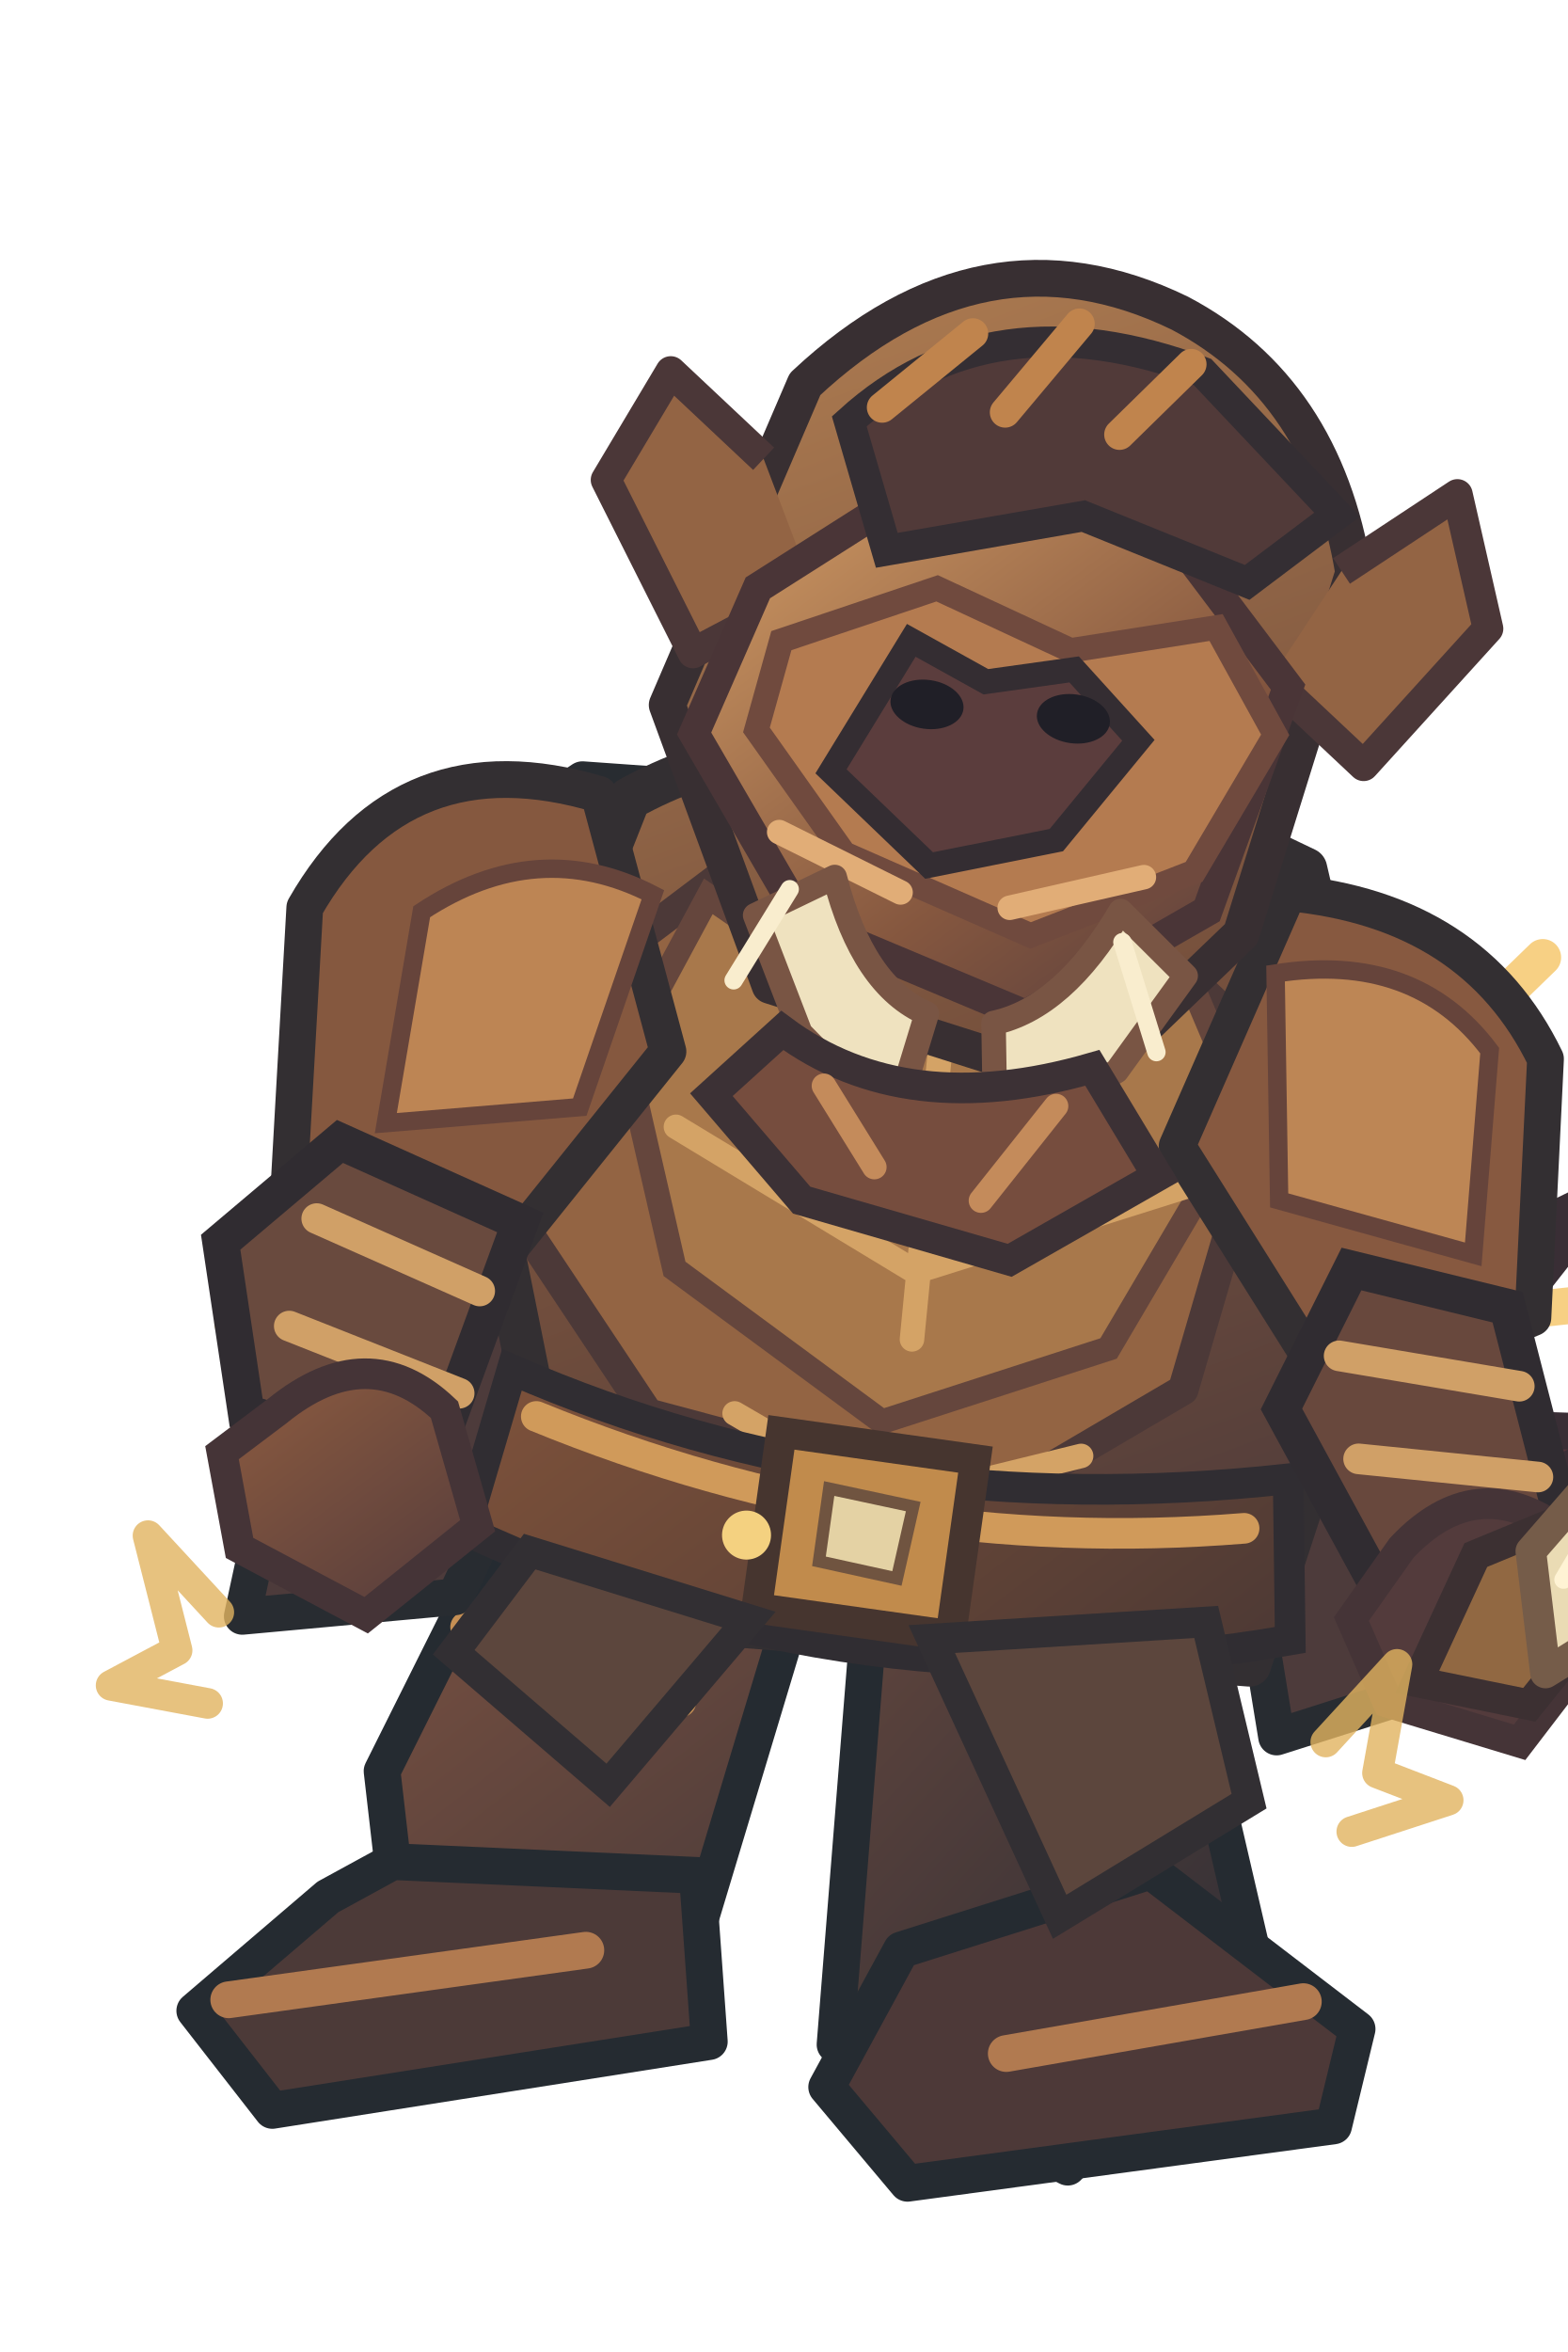
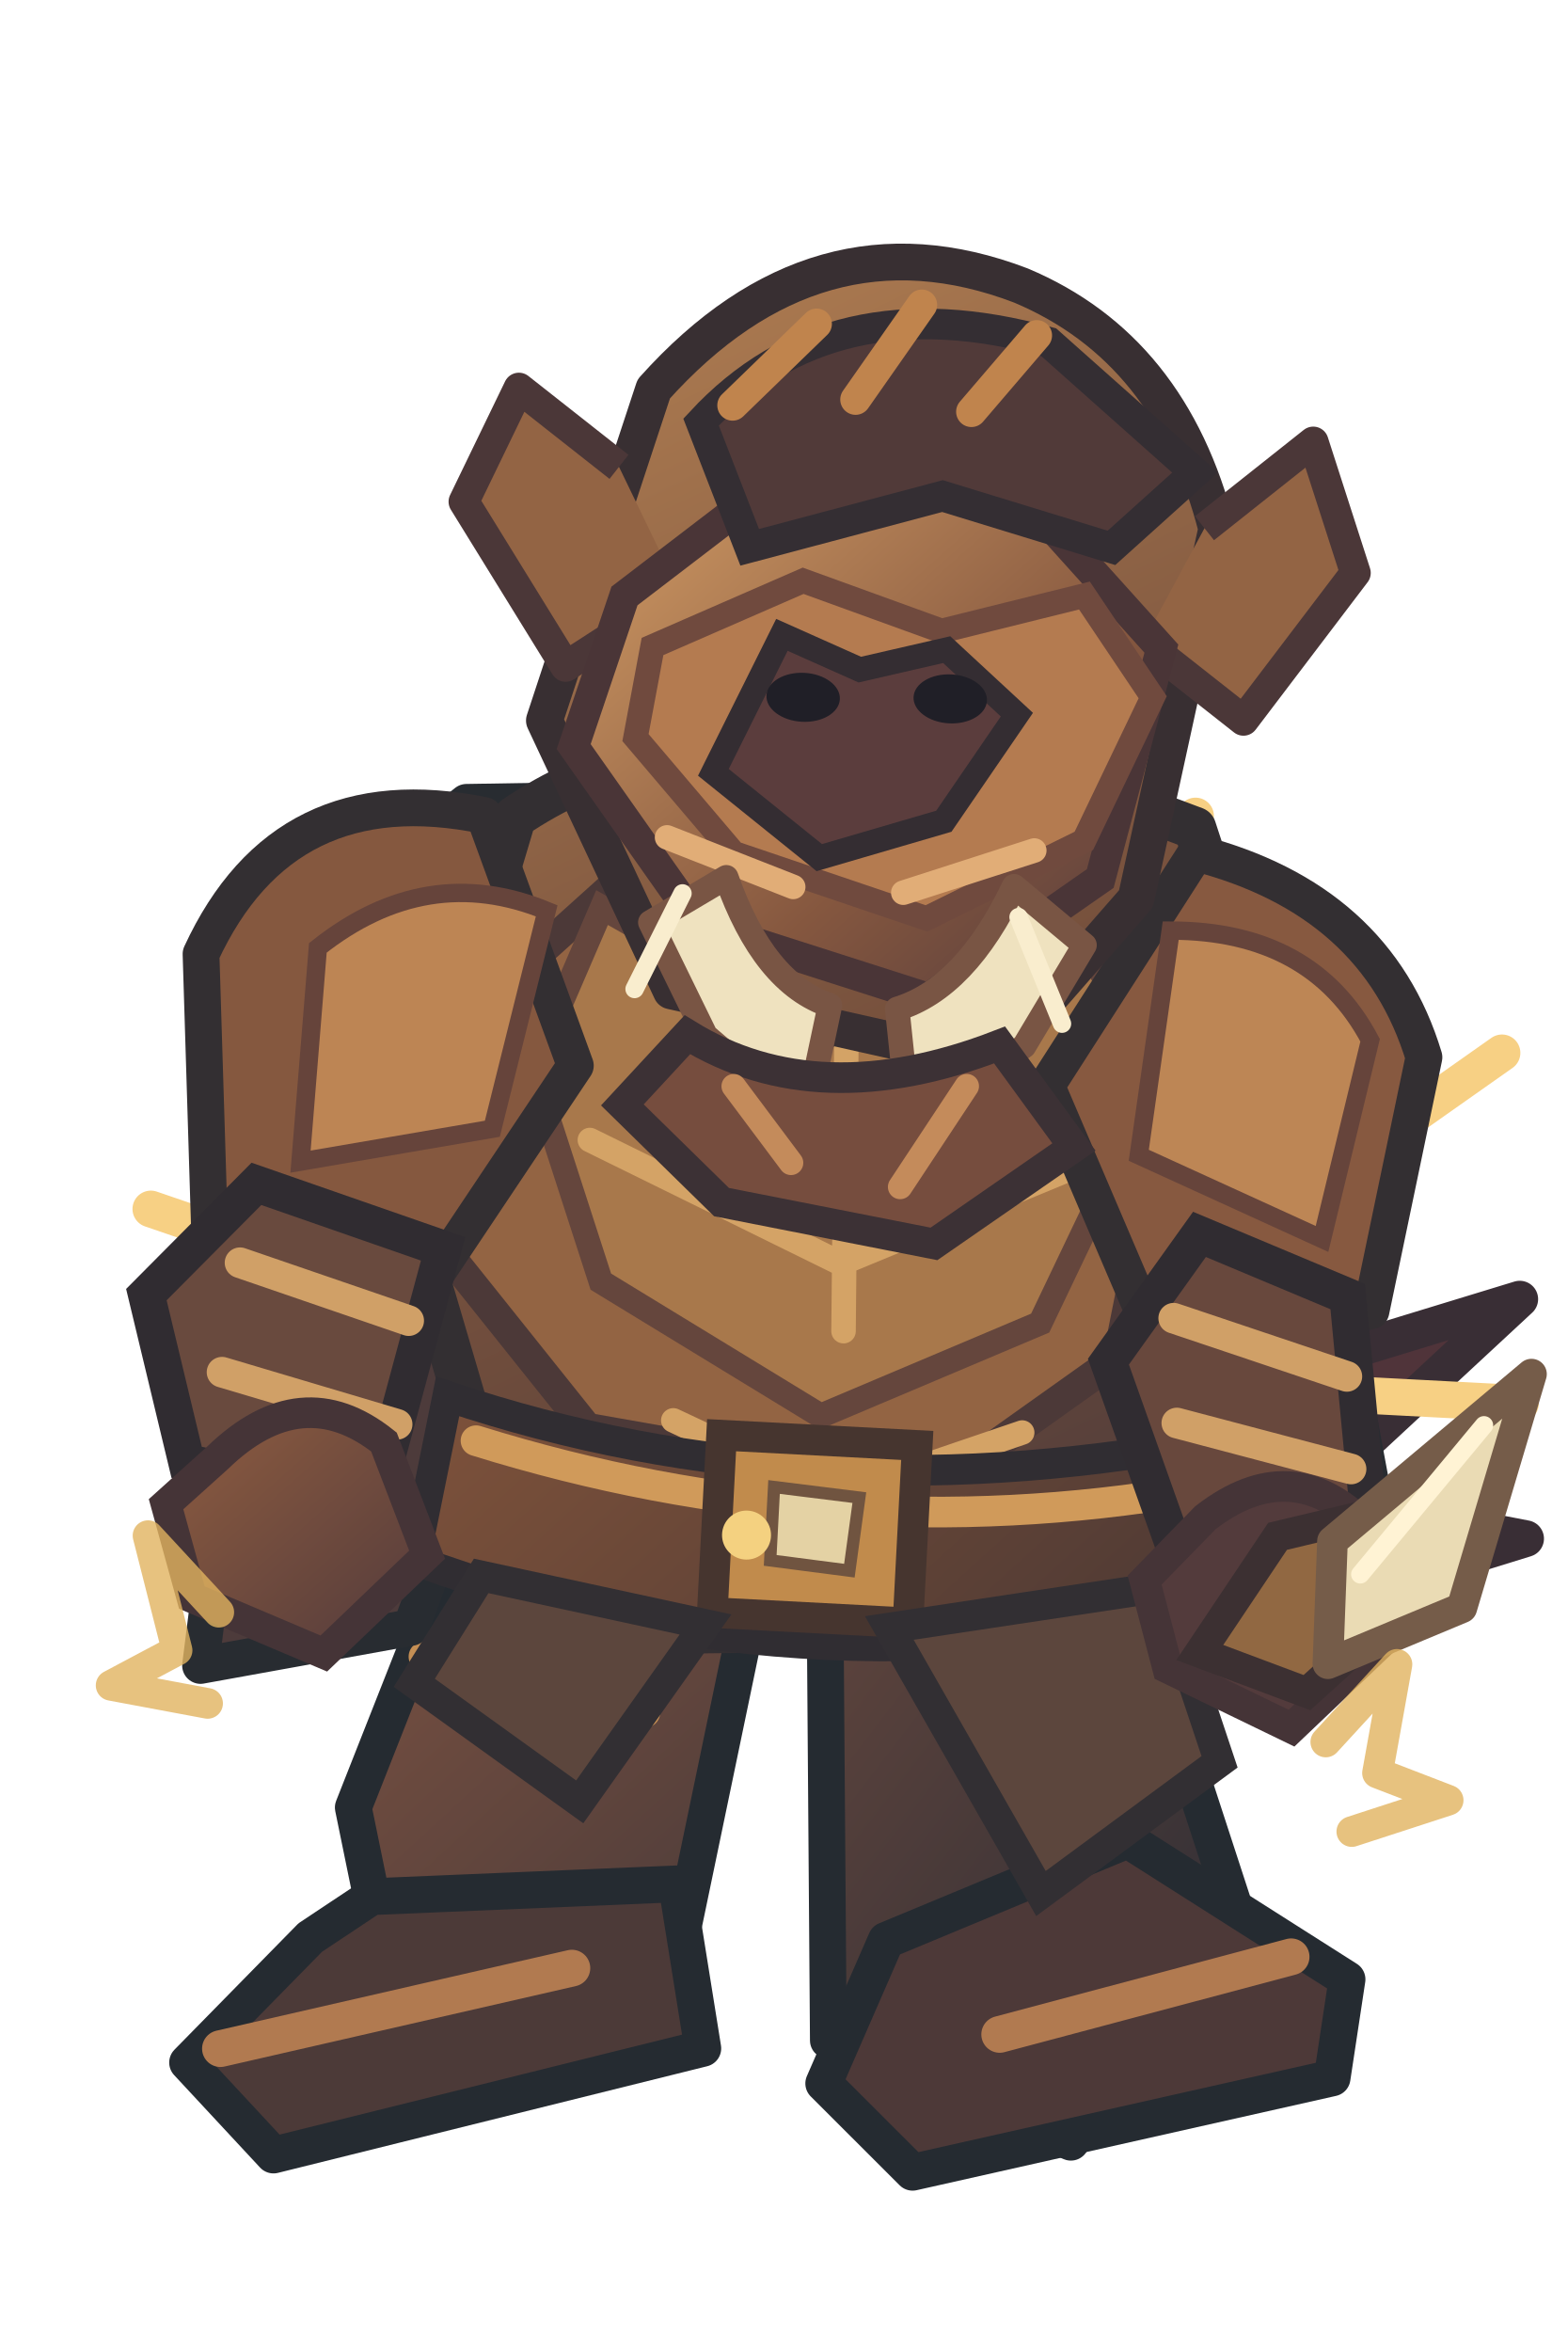
<svg xmlns="http://www.w3.org/2000/svg" width="256" height="384" viewBox="0 0 256 384" fill="none">
  <defs>
    <linearGradient id="bulwarkHide" x1="72" y1="72" x2="188" y2="286" gradientUnits="userSpaceOnUse">
      <stop stop-color="#a9784f" />
      <stop offset=".48" stop-color="#77513d" />
      <stop offset="1" stop-color="#45363a" />
    </linearGradient>
    <linearGradient id="bulwarkMuzzle" x1="91" y1="103" x2="165" y2="178" gradientUnits="userSpaceOnUse">
      <stop stop-color="#be8a5b" />
      <stop offset=".55" stop-color="#85573f" />
      <stop offset="1" stop-color="#533b3c" />
    </linearGradient>
    <linearGradient id="bulwarkQuill" x1="61" y1="95" x2="198" y2="238" gradientUnits="userSpaceOnUse">
      <stop stop-color="#e0a75d" />
      <stop offset=".45" stop-color="#a7613c" />
      <stop offset="1" stop-color="#50343a" />
    </linearGradient>
    <linearGradient id="bulwarkLeather" x1="72" y1="213" x2="190" y2="330" gradientUnits="userSpaceOnUse">
      <stop stop-color="#82543b" />
      <stop offset="1" stop-color="#3b3032" />
    </linearGradient>
    <linearGradient id="bulwarkBoot" x1="74" y1="283" x2="182" y2="372" gradientUnits="userSpaceOnUse">
      <stop stop-color="#6d4b3f" />
      <stop offset="1" stop-color="#292b34" />
    </linearGradient>
  </defs>
  <g id="hero-motion" transform="translate(0 -4)">
-     <g id="hero-body" transform="rotate(8 128 350)">
-       <g id="hero-weapon" transform="rotate(-14 128 205)">
+     <g id="hero-body" transform="rotate(3 128 350)">
+       <g id="hero-weapon" transform="rotate(0 128 205)">
        <path d="M73 245 42 220l38 7-23-37 40 22-8-46 32 36 8-50 19 47 27-42 1 52 39-31-18 48 44-16-33 34 36 5-49 18z" fill="url(#bulwarkQuill)" stroke="#392e35" stroke-width="6" stroke-linejoin="round" />
        <path d="m69 221 20 9m-14-39 27 24m-3-38 16 29m13-44 4 38m28-31-13 32m38-23-26 24m47-9-34 18" stroke="#f3ca7b" stroke-width="4" stroke-linecap="round" opacity=".8" />
        <path d="m58 229 26-10m102 3 26-4m-102-15 18-13m39 10 20-12" stroke="#683d38" stroke-width="5" stroke-linecap="round" />
        <path d="M45 215l-28 -8M60 177l-24 -26M112 158l-5 -28M172 161l12 -27M208 192l28 -22M215 227l27 0" fill="none" stroke="#f7d084" stroke-width="6" stroke-linecap="round" stroke-linejoin="round" />
      </g>
      <g id="pose-left-leg" transform="rotate(5 116 261)">
        <path d="M72 254 119 260l-5 76-39 17-16-45z" fill="url(#bulwarkBoot)" stroke="#252b31" stroke-width="6" stroke-linejoin="round" />
        <path d="M64 322 113 313l8 26-67 27-16-13 17-23z" fill="#4c3a38" stroke="#252b31" stroke-width="6" stroke-linejoin="round" />
        <path d="M43 350 98 329" stroke="#b17a50" stroke-width="6" stroke-linecap="round" />
        <path d="M67 282 104 286" stroke="#c58f54" stroke-width="5" stroke-linecap="round" />
      </g>
      <g id="pose-right-leg" transform="rotate(-5 140 261)">
        <path d="M130 263 177 254l19 66-29 34-39-18z" fill="url(#bulwarkBoot)" stroke="#252b31" stroke-width="6" stroke-linejoin="round" />
        <path d="M138 320 178 305l35 24-3 16-69 13-14-15z" fill="#4d3938" stroke="#252b31" stroke-width="6" stroke-linejoin="round" />
        <path d="M156 336l48 -11" stroke="#b17a50" stroke-width="6" stroke-linecap="round" />
        <path d="M149 267l27 -7" stroke="#c58f54" stroke-width="5" stroke-linecap="round" />
      </g>
      <path d="M65 138q-28 24-31 75l-5 68 34-8 15-49 107 8 14 45 25-12-20-83q-8-40-37-51z" fill="#4d3b3b" stroke="#282c31" stroke-width="6" stroke-linejoin="round" />
      <path d="M73 140q37-28 111-4l22 57-13 73-110 7-25-71z" fill="url(#bulwarkHide)" stroke="#332f32" stroke-width="7" stroke-linejoin="round" />
      <path d="m75 165 18-18 63 1 28 20-8 55-29 23-57-7-24-27z" fill="#936443" stroke="#4c3938" stroke-width="5" stroke-linejoin="round" />
      <path d="m88 154 38 19 42-16 12 20-17 41-35 17-37-20-13-34z" fill="#a8784b" stroke="#65463d" stroke-width="4" />
      <path d="m129 174 2 47m-43-29 42 18 42-20m-68 47 27 11 30-12" stroke="#d4a366" stroke-width="4" stroke-linecap="round" />
      <path d="M67 235q61 17 128 0l4 26q-68 22-136 1z" fill="url(#bulwarkLeather)" stroke="#302d32" stroke-width="5" />
      <path d="M72 242q59 15 117 2" stroke="#d09a5a" stroke-width="5" stroke-linecap="round" />
      <path d="M112 239h32v29h-32z" fill="#c18b4c" stroke="#46352f" stroke-width="5" />
      <path d="m121 247 14 1-1 12-13-1z" fill="#e4d2a4" stroke="#705440" stroke-width="2" />
      <path d="M74 264 111 270l-19 30-28-18zm67 5 44-9 11 28-28 23z" fill="#5c463d" stroke="#322f33" stroke-width="5" />
      <path d="M68 140q-33-5-45 25l4 48 33 9 25-42z" fill="#85583f" stroke="#332f32" stroke-width="6" stroke-linejoin="round" />
      <path d="M42 163q17-15 37-8l-7 36-31 7z" fill="#bd8554" stroke="#66443b" stroke-width="3" />
      <path d="M34 202 65 211l-9 42-31-5-8-27z" fill="#694a3e" stroke="#302c31" stroke-width="6" />
      <path d="m32 215 28 8m-30 10 29 7" stroke="#d0a067" stroke-width="5" stroke-linecap="round" />
-       <g id="pose-swing-arm" transform="rotate(-12 184 151)">
+       <g id="pose-swing-arm" transform="rotate(2 184 151)">
        <path d="M184 140q30 5 40 30l-5 42-33 11-23-43z" fill="#875940" stroke="#332f32" stroke-width="6" stroke-linejoin="round" />
        <path d="M181 153q23-2 34 15l-5 33-31-11z" fill="#bd8655" stroke="#66443b" stroke-width="3" />
        <path d="M190 202 215 210l7 38-29 11-16-35z" fill="#68483d" stroke="#302c31" stroke-width="6" />
        <path d="m187 216 29 7m-27 10 29 5" stroke="#d0a067" stroke-width="5" stroke-linecap="round" />
        <path d="M195 248q13-12 26-1l6 17-15 17-21-8-5-14z" fill="url(#bulwarkMuzzle)" stroke="#453437" stroke-width="5" />
        <g id="pose-melee-weapon">
          <path d="M207 250l12 -4 8 15-13 14-18-5z" fill="#916842" stroke="#3c3032" stroke-width="5" />
          <path d="M216 250l30 -30-8 39-21 11z" fill="#eadbb4" stroke="#755c49" stroke-width="5" stroke-linejoin="round" />
          <path d="M221 255l18 -26" fill="none" stroke="#fff3d4" stroke-width="3" stroke-linecap="round" stroke-linejoin="round" />
        </g>
      </g>
      <path d="M30 247q13-14 27-4l8 18-16 17-22-8-5-15z" fill="url(#bulwarkMuzzle)" stroke="#453437" stroke-width="5" />
      <path d="M92 69q25-31 59-20 25 9 34 38l-10 61-22 28-53-9-23-43z" fill="url(#bulwarkHide)" stroke="#382f32" stroke-width="6" stroke-linejoin="round" />
      <path d="M87 82 70 70 62 89l18 26 18-13m85-15 17-15 8 21-17 25-17-12" fill="#936444" stroke="#4b3738" stroke-width="5" stroke-linejoin="round" />
      <path d="m89 103 27-23 39 5 22 22-8 38-27 21-38-10-22-28z" fill="url(#bulwarkMuzzle)" stroke="#4a3537" stroke-width="5" />
      <path d="m94 111 24-12 23 7 23-7 12 16-10 24-25 14-32-9-17-18z" fill="#b47b50" stroke="#704a3e" stroke-width="4" />
      <path d="m115 108 13 5 14-4 12 10-11 18-20 7-18-13z" fill="#5b3d3d" stroke="#342d32" stroke-width="4" />
      <ellipse cx="119" cy="118" rx="6" ry="4" fill="#201f27" />
      <ellipse cx="143" cy="117" rx="6" ry="4" fill="#201f27" />
      <path d="m98 142 21 7m18 0 21-8" stroke="#e1ad77" stroke-width="4" stroke-linecap="round" />
      <path d="m108 148q7 17 18 20l-3 19-17-13-10-18zm47-1q-7 17-18 21l3 19 18-14 9-17z" fill="#efe2bf" stroke="#795544" stroke-width="4" stroke-linejoin="round" />
      <path d="m101 151-7 16m62-15 8 17" stroke="#f9edce" stroke-width="3" stroke-linecap="round" />
      <path d="M100 74q20-24 56-16l25 20-13 13-28-7-31 10z" fill="#513a39" stroke="#342e33" stroke-width="5" />
      <path d="m105 71 13-14m7 12 10-16m9 17 10-13" stroke="#c0844d" stroke-width="5" stroke-linecap="round" />
      <path d="M103 174q22 12 51-1l13 16-22 17-35-5-17-15z" fill="#764d3e" stroke="#3c3135" stroke-width="5" />
      <path d="m111 182 10 12m28-14-10 17" stroke="#c48b5b" stroke-width="4" stroke-linecap="round" />
    </g>
    <g id="hero-accessory" transform="rotate(7 128 205)">
      <path d="m44 278-13-11 7 18-10 7 16 1m182-16 10-14-1 18 12 3-15 7" stroke="#e1b35f" stroke-width="5" stroke-linecap="round" stroke-linejoin="round" opacity=".8" />
      <circle cx="128" cy="255" r="4" fill="#f4d180">
        </circle>
    </g>
  </g>
</svg>
